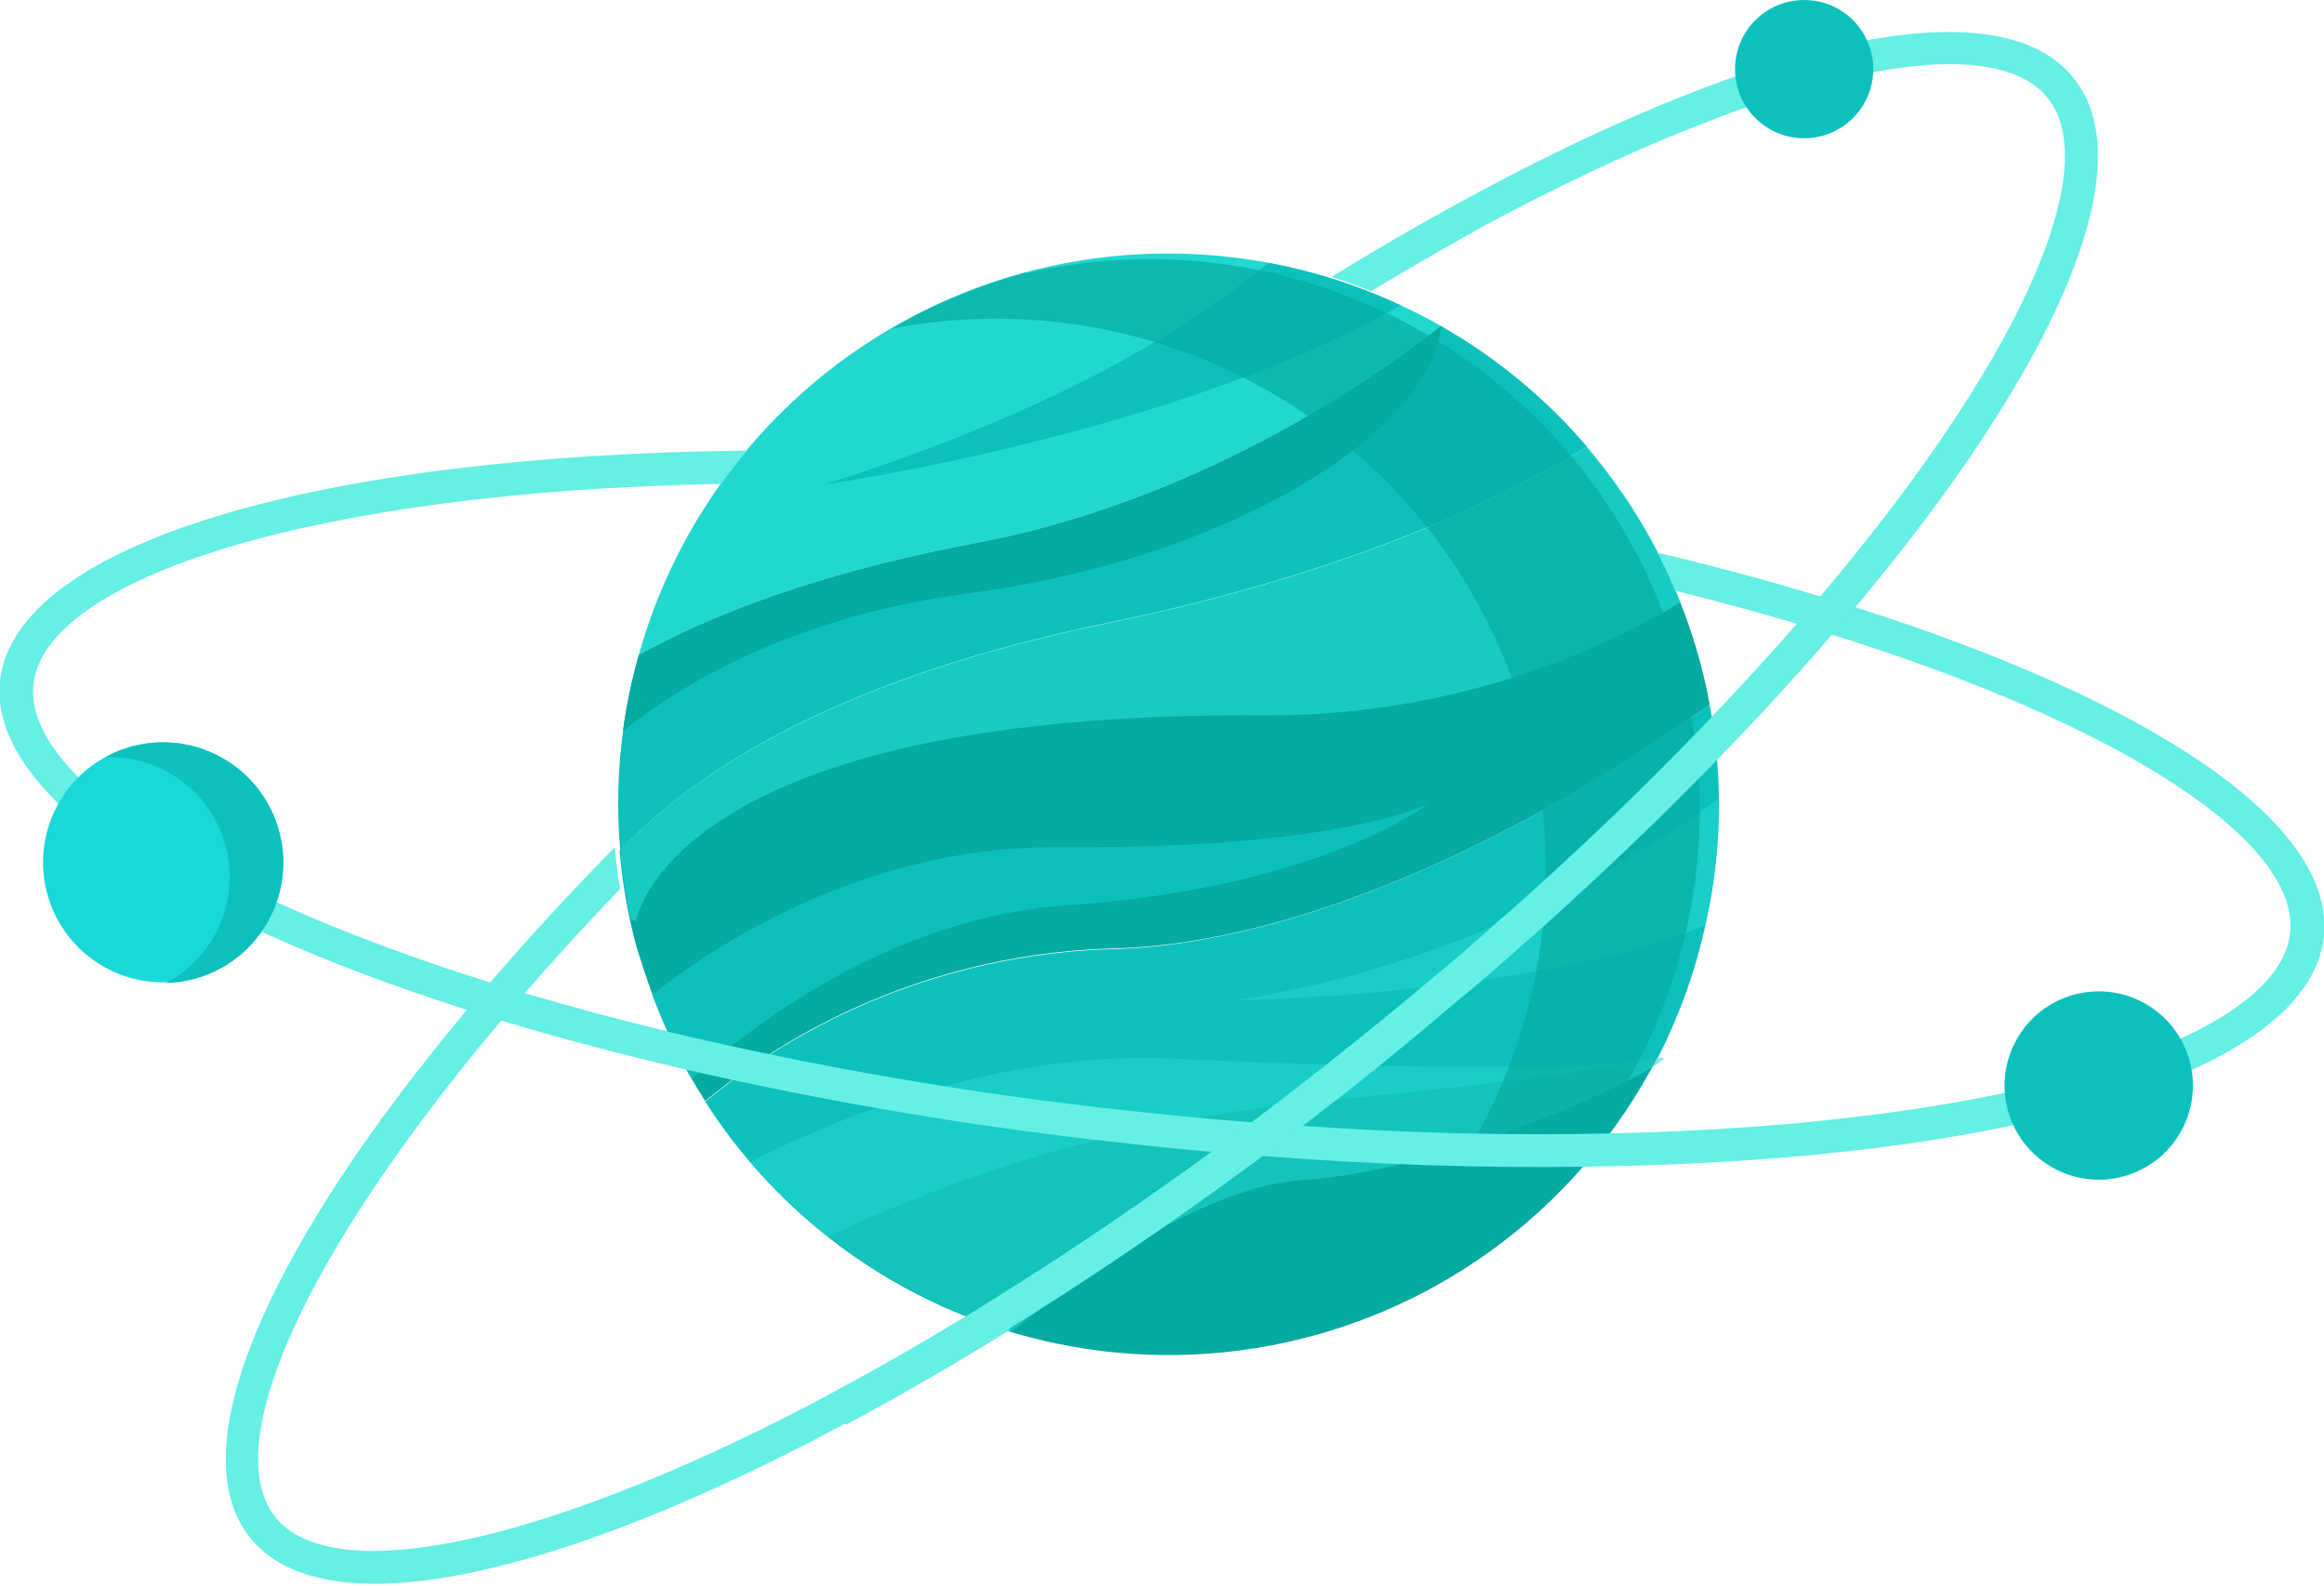
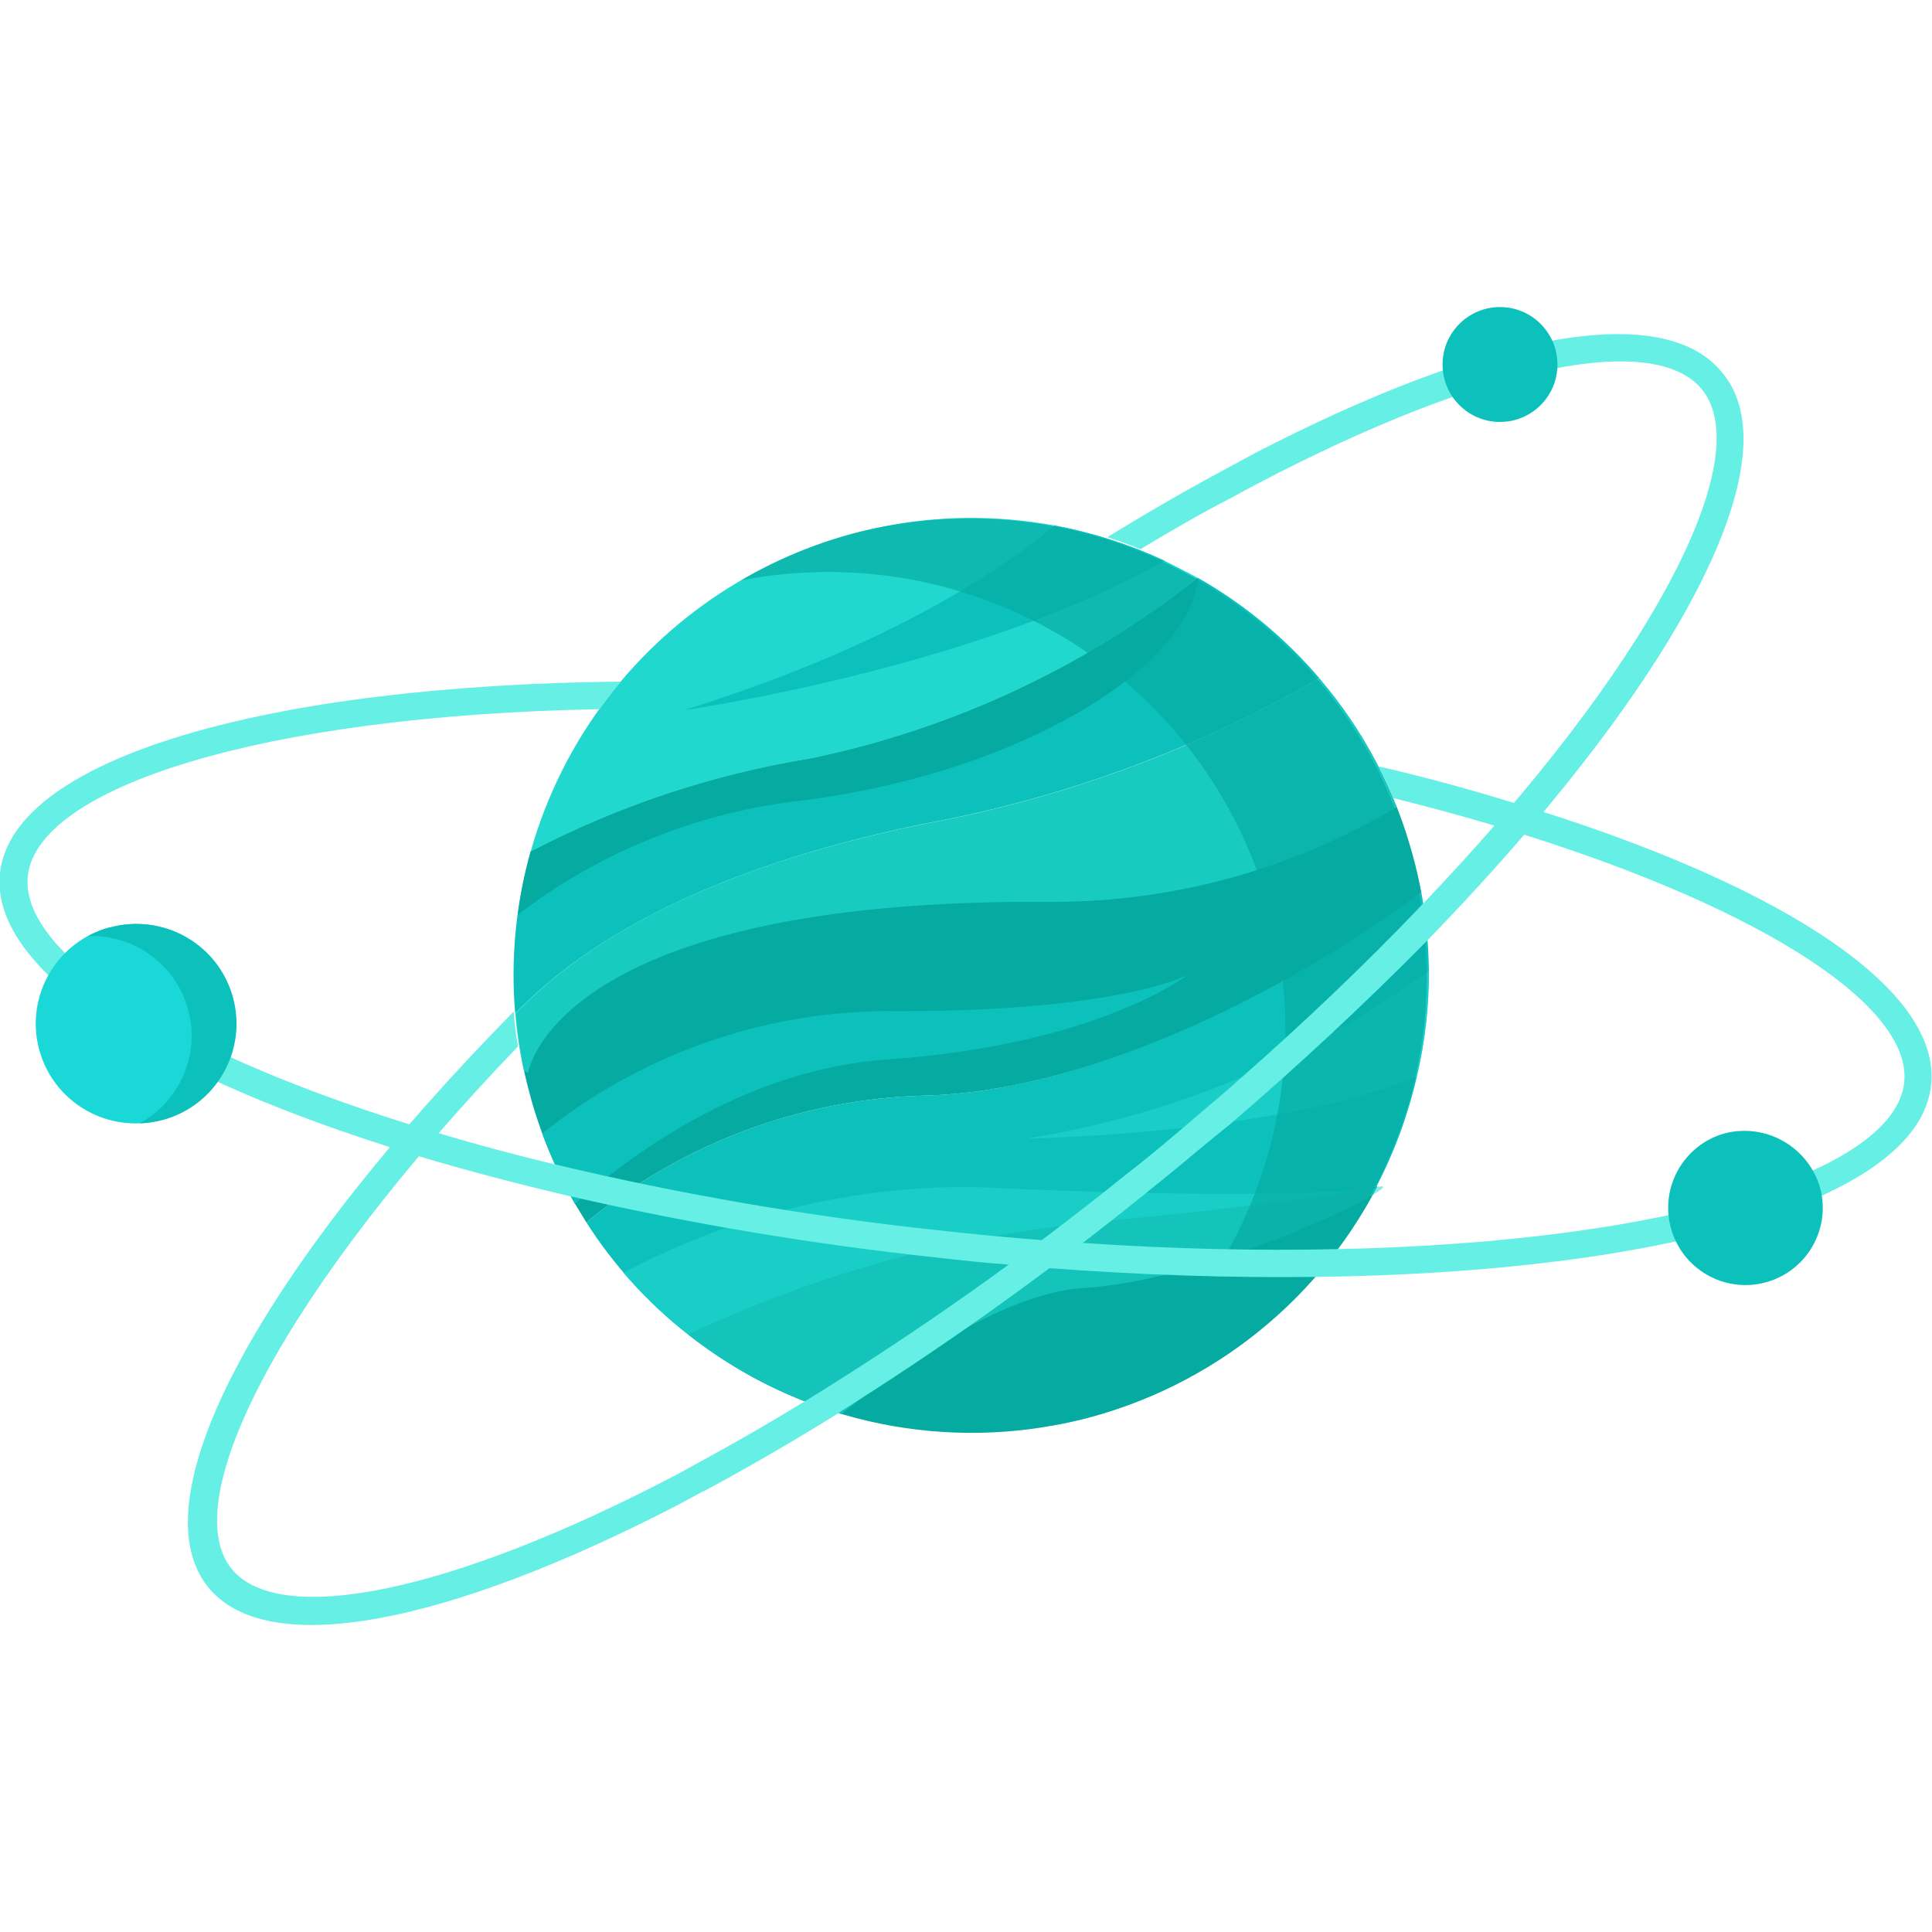
- <svg xmlns="http://www.w3.org/2000/svg" viewBox="0 0 146.59 100">
+ <svg xmlns="http://www.w3.org/2000/svg" id="green_planet" data-name="Green Planet with Rings" viewBox="0 0 75 75">
  <defs>
    <style>.cls-1{fill:#1ad8d8;}.cls-2{fill:#0cc1bc;}.cls-3,.cls-7{fill:#05aaa1;}.cls-4,.cls-5,.cls-6{fill:#21d8cf;}.cls-5{opacity:0.54;}.cls-6{opacity:0.7;}.cls-7{opacity:0.67;}.cls-8{fill:#65efe5;}</style>
  </defs>
-   <g id="Layer_2" data-name="Layer 2">
-     <g id="Layer_1-2" data-name="Layer 1">
-       <path class="cls-1" d="M104.51,66.72l-.34.63c-2.94,1.79-13.81,6.56-22,7.08-5.83.38-13.09,5.29-18.38,9.57A34.92,34.92,0,0,1,47.32,73.27c6-3,15.9-7,26.65-6.5C91.23,67.57,101.35,67.36,104.51,66.72Z" />
-       <path class="cls-2" d="M107.84,44.45a34.22,34.22,0,0,1-.29,14,34.77,34.77,0,0,1-3,8.31c-5.16,1-12,1.8-21.31,2.68A93.77,93.77,0,0,0,52.2,78a34.54,34.54,0,0,1-7.72-8.52,42.37,42.37,0,0,1,25.7-9.62C82.47,59.54,97.11,52.18,107.84,44.45Z" />
-       <path class="cls-3" d="M107.23,41.73c.24.91.45,1.81.61,2.72C97.11,52.18,82.47,59.54,70.18,59.82a42.37,42.37,0,0,0-25.7,9.62c-.29-.45-.57-.92-.85-1.39a35.4,35.4,0,0,1-2.48-5.32c-.36-1-.69-2-1-3a35,35,0,0,1-1.07-6.07h0c5.14-5.37,14.27-10.93,30.78-14.34,13.83-2.86,23.5-7,30.21-11.1A34.49,34.49,0,0,1,107.23,41.73Z" />
-       <path class="cls-2" d="M69.9,39.28c13.83-2.86,23.5-7,30.21-11.1a34.78,34.78,0,0,0-9.22-7.62C83.12,26.64,72.6,32.18,61.58,34.25c-9.91,1.86-16.7,4.52-21.29,7.07a34.41,34.41,0,0,0-1.17,12.3C44.26,48.25,53.39,42.69,69.9,39.28Z" />
-       <path class="cls-4" d="M90.89,20.56C83.12,26.64,72.6,32.18,61.58,34.25c-9.91,1.86-16.7,4.52-21.29,7.07A34.65,34.65,0,0,1,88.36,19.26C89.22,19.66,90.07,20.09,90.89,20.56Z" />
-       <path class="cls-3" d="M52.2,78a34.71,34.71,0,0,0,52.31-11.24c-5.16,1-12,1.8-21.31,2.68A93.77,93.77,0,0,0,52.2,78Z" />
-       <path class="cls-5" d="M104.17,67.35c-2.94,1.79-13.81,6.56-22,7.08-5.83.38-13.09,5.29-18.38,9.57A34.92,34.92,0,0,1,47.32,73.27c6-3,15.9-7,26.65-6.5,17.26.8,27.38.59,30.54,0C105.21,66.57,105,66.84,104.17,67.35Z" />
-       <path class="cls-6" d="M100.11,28.18c-6.71,4.11-16.38,8.24-30.21,11.1-16.51,3.41-25.64,9-30.78,14.34h0a34,34,0,0,0,.65,4.31l.34.19s2-13.3,39.78-13A50.92,50.92,0,0,0,106,38,34.45,34.45,0,0,0,100.11,28.18Z" />
-       <path class="cls-2" d="M90.09,50.69S83.38,56,67.27,57.1c-10.3.71-18.82,6.71-23.64,10.95a35.4,35.4,0,0,1-2.48-5.32c5-3.91,14.18-9.39,25.72-9.3C84.76,53.57,90.09,50.69,90.09,50.69Z" />
-       <path class="cls-5" d="M108.42,50.36a34.25,34.25,0,0,1-.87,8C96.91,62.8,77.93,63.1,77.93,63.1A70.47,70.47,0,0,0,108.42,50.36Z" />
-       <path class="cls-2" d="M88.36,19.26C73.89,27.47,51.89,30.58,51.89,30.58,66.52,26,75.18,20.6,80,16.58A34.49,34.49,0,0,1,88.36,19.26Z" />
-       <path class="cls-3" d="M90.89,20.56C83.12,26.64,72.6,32.18,61.58,34.25c-9.91,1.86-16.7,4.52-21.29,7.07a34.91,34.91,0,0,0-1,4.8c3.57-2.87,10.59-7.21,21.69-8.68C78.09,35.18,90.43,26.92,90.89,20.56Z" />
-       <path class="cls-7" d="M64.73,17.19a35.2,35.2,0,0,0-8.5,3.54A34.7,34.7,0,0,1,80.28,84.78c.8-.15,1.61-.33,2.41-.54a34.71,34.71,0,0,0-18-67Z" />
-       <path class="cls-8" d="M117,38.29c-.71-.22-1.42-.45-2.15-.66q-4.89-1.49-10.3-2.77c.41.78.78,1.58,1.12,2.4,2.68.67,5.25,1.36,7.7,2.09.73.21,1.46.44,2.17.67,18.63,5.82,29.54,13.17,28.91,18.84-.73,6.64-17.43,12.09-43,12.63-6,.13-12.45,0-19.32-.48-1-.06-2.08-.13-3.14-.22-2.56-.2-5.18-.45-7.84-.74a233.64,233.64,0,0,1-29.1-5C39,64.3,36,63.5,33.2,62.67c-.74-.23-1.47-.44-2.18-.67C12.39,56.18,1.49,48.82,2.11,43.16,2.85,36.48,19.72,31,45.49,30.52c.52-.73,1.06-1.43,1.63-2.1C20.38,28.69,1,34.17,0,42.93-.76,50.11,11,57.82,29.56,63.73l2.16.67c3.64,1.1,7.52,2.12,11.59,3.07A239.15,239.15,0,0,0,71,72.11c1.87.21,3.73.4,5.56.55,1,.1,2.1.18,3.14.26,7,.54,13.8.76,20.13.67,26.58-.31,45.79-5.78,46.75-14.5C147.35,51.91,135.62,44.2,117,38.29ZM42.1,65.05C39,64.3,36,63.5,33.2,62.67c-.51.57-1,1.15-1.48,1.73,3.64,1.1,7.52,2.12,11.59,3.07C42.88,66.69,42.47,65.89,42.1,65.05Z" />
-       <path class="cls-8" d="M95.22,11.09c-.65.35-1.32.69-2,1.06q-4.5,2.4-9.24,5.32c.84.26,1.68.56,2.49.9q3.55-2.13,6.92-4c.67-.37,1.35-.72,2-1.07,17.29-9,30.21-11.57,33.77-7.12,4.17,5.22-3.78,20.88-21.47,39.33-4.13,4.32-8.8,8.8-14,13.32-.77.69-1.56,1.38-2.38,2.06-2,1.68-4,3.35-6.07,5a234.29,234.29,0,0,1-24.1,17q-4.11,2.5-8,4.6l-2,1.08c-17.29,9-30.2,11.56-33.77,7.12-4.2-5.25,3.86-21,21.74-39.62-.15-.88-.26-1.75-.33-2.64-18.72,19.11-28.54,36.68-23,43.56,4.51,5.63,18.26,2.79,35.58-6.17l2-1.06c3.35-1.79,6.82-3.81,10.37-6A238.23,238.23,0,0,0,86.57,67.58C88,66.41,89.48,65.22,90.89,64c.81-.67,1.61-1.35,2.4-2,5.36-4.6,10.29-9.22,14.71-13.76,18.57-19,28.3-36.47,22.8-43.32C126.29-.71,112.54,2.13,95.22,11.09ZM61.17,83q-4.11,2.5-8,4.6c0,.77.12,1.52.18,2.27,3.35-1.79,6.82-3.81,10.37-6A26.46,26.46,0,0,1,61.17,83Z" />
-       <path class="cls-1" d="M17.6,52.44a7.57,7.57,0,1,1-9.28-5.36A7.57,7.57,0,0,1,17.6,52.44Z" />
-       <path class="cls-2" d="M8.32,47.08a7.79,7.79,0,0,0-1.66.67A7.57,7.57,0,0,1,10.47,62a7.2,7.2,0,0,0,1.77-.25A7.57,7.57,0,1,0,8.32,47.08Z" />
-       <path class="cls-2" d="M138.12,66.93a5.94,5.94,0,1,1-7.28-4.2A5.94,5.94,0,0,1,138.12,66.93Z" />
-       <circle class="cls-2" cx="113.8" cy="4.36" r="4.36" />
-     </g>
-   </g>
+   <path class="cls-1" d="M53.47,46.05c-.06.11-.12.22-.17.33-1.5.91-7.07,3.35-11.23,3.62-3,.19-6.7,2.71-9.41,4.89a17.9,17.9,0,0,1-8.45-5.48,28.2,28.2,0,0,1,13.64-3.33C46.67,46.49,51.85,46.38,53.47,46.05Z" />
+   <path class="cls-2" d="M55.18,34.66a18.28,18.28,0,0,1,.29,3A17.55,17.55,0,0,1,55,41.8a18,18,0,0,1-1.56,4.25c-2.64.5-6.15.92-10.9,1.38A48,48,0,0,0,26.71,51.8a17.46,17.46,0,0,1-3.95-4.35A21.55,21.55,0,0,1,35.9,42.53C42.19,42.38,49.68,38.61,55.18,34.66Z" />
+   <path class="cls-3" d="M54.86,33.27c.13.46.23.93.32,1.39-5.5,4-13,7.72-19.28,7.87a21.55,21.55,0,0,0-13.14,4.92l-.44-.72A18.31,18.31,0,0,1,21.05,44c-.18-.5-.35-1-.49-1.55a16.79,16.79,0,0,1-.54-3.1h0c2.62-2.75,7.29-5.59,15.74-7.34a48,48,0,0,0,15.46-5.67A17.53,17.53,0,0,1,54.86,33.27Z" />
+   <path class="cls-2" d="M35.76,32a48,48,0,0,0,15.46-5.67,17.69,17.69,0,0,0-4.72-3.9,36.09,36.09,0,0,1-15,7,36,36,0,0,0-10.9,3.62A17.65,17.65,0,0,0,20,39.35C22.64,36.6,27.31,33.76,35.76,32Z" />
+   <path class="cls-4" d="M46.5,22.44a36.09,36.09,0,0,1-15,7,36,36,0,0,0-10.9,3.62A17.8,17.8,0,0,1,40.94,20.4a18,18,0,0,1,4.27,1.37C45.65,22,46.08,22.2,46.5,22.44Z" />
+   <path class="cls-3" d="M26.71,51.8a17.75,17.75,0,0,0,26.76-5.75c-2.64.5-6.15.92-10.9,1.38A48,48,0,0,0,26.71,51.8Z" />
+   <path class="cls-5" d="M53.3,46.38c-1.5.91-7.07,3.35-11.23,3.62-3,.19-6.7,2.71-9.41,4.89a17.9,17.9,0,0,1-8.45-5.48,28.2,28.2,0,0,1,13.64-3.33c8.82.41,14,.3,15.62,0C53.83,46,53.73,46.12,53.3,46.38Z" />
+   <path class="cls-6" d="M51.22,26.34A48,48,0,0,1,35.76,32C27.31,33.76,22.64,36.6,20,39.35h0a16.7,16.7,0,0,0,.33,2.2l.17.1s1-6.8,20.36-6.64a26.07,26.07,0,0,0,13.35-3.67A17.46,17.46,0,0,0,51.22,26.34Z" />
+   <path class="cls-2" d="M46.09,37.85s-3.43,2.71-11.67,3.28c-5.27.37-9.63,3.44-12.1,5.6A18.31,18.31,0,0,1,21.05,44a21.59,21.59,0,0,1,13.16-4.75C43.37,39.33,46.09,37.85,46.09,37.85Z" />
+   <path class="cls-5" d="M55.47,37.69A17.55,17.55,0,0,1,55,41.8c-5.45,2.25-15.16,2.4-15.16,2.4A36,36,0,0,0,55.47,37.69Z" />
+   <path class="cls-2" d="M45.21,21.77c-7.41,4.2-18.66,5.8-18.66,5.8C34,25.24,38.46,22.46,40.94,20.4A18,18,0,0,1,45.21,21.77Z" />
+   <path class="cls-3" d="M46.5,22.44a36.09,36.09,0,0,1-15,7,36,36,0,0,0-10.9,3.62,18.34,18.34,0,0,0-.5,2.45A22.15,22.15,0,0,1,31.2,31.07C40,29.92,46.27,25.69,46.5,22.44Z" />
+   <path class="cls-7" d="M33.12,20.71a17.69,17.69,0,0,0-4.35,1.82A17.75,17.75,0,0,1,41.07,55.3c.41-.08.83-.17,1.24-.28a17.76,17.76,0,0,0-9.19-34.31Z" />
+   <path class="cls-8" d="M59.88,31.51l-1.11-.34c-1.66-.51-3.42-1-5.26-1.42q.32.6.57,1.23c1.37.34,2.69.7,3.94,1.07l1.11.34c9.53,3,15.11,6.74,14.79,9.64-.37,3.4-8.92,6.19-22,6.46-3.06.07-6.37,0-9.88-.24l-1.61-.11c-1.31-.1-2.65-.23-4-.38A118.54,118.54,0,0,1,21.54,45.2c-1.6-.38-3.11-.79-4.55-1.22l-1.12-.34C6.34,40.66.76,36.9,1.08,34c.38-3.42,9-6.22,22.19-6.47.27-.37.55-.73.84-1.07C10.42,26.6.51,29.4,0,33.88c-.41,3.67,5.6,7.62,15.1,10.64l1.11.35c1.86.56,3.85,1.08,5.93,1.57a122.26,122.26,0,0,0,14.15,2.37c.95.11,1.91.21,2.84.28.54.06,1.08.1,1.61.14,3.6.27,7.06.38,10.3.34,13.6-.16,23.43-3,23.92-7.42C75.39,38.48,69.39,34.53,59.88,31.51ZM21.54,45.2c-1.6-.38-3.11-.79-4.55-1.22-.26.29-.51.59-.76.89,1.86.56,3.85,1.08,5.93,1.57C21.94,46,21.73,45.63,21.54,45.2Z" />
+   <path class="cls-8" d="M48.72,17.59l-1,.54q-2.3,1.23-4.73,2.72c.43.14.86.3,1.28.47,1.21-.73,2.39-1.41,3.54-2,.34-.19.68-.37,1-.54,8.84-4.64,15.45-5.93,17.27-3.65,2.14,2.67-1.93,10.68-11,20.12C53,37.43,50.6,39.72,48,42c-.39.35-.8.7-1.22,1.05-1,.86-2,1.72-3.1,2.57a119.28,119.28,0,0,1-12.34,8.72c-1.4.86-2.76,1.64-4.08,2.36l-1,.55c-8.84,4.63-15.45,5.92-17.28,3.64-2.14-2.68,2-10.76,11.13-20.27a12.14,12.14,0,0,1-.17-1.35C10.28,49.09,5.26,58.08,8.07,61.6c2.31,2.88,9.35,1.42,18.21-3.16l1-.54q2.58-1.38,5.31-3.08a121.81,121.81,0,0,0,11.68-8.33c.75-.6,1.49-1.2,2.21-1.81.42-.34.83-.69,1.23-1,2.74-2.35,5.27-4.72,7.53-7,9.5-9.73,14.47-18.66,11.66-22.16C64.61,11.55,57.58,13,48.72,17.59ZM31.29,54.38c-1.4.86-2.76,1.64-4.08,2.36l.09,1.16q2.58-1.38,5.31-3.08C32.17,54.69,31.73,54.55,31.29,54.38Z" />
+   <path class="cls-1" d="M9,38.75A3.87,3.87,0,1,1,4.26,36,3.86,3.86,0,0,1,9,38.75Z" />
+   <path class="cls-2" d="M4.26,36a3.77,3.77,0,0,0-.85.34,3.87,3.87,0,0,1,2,7.27,4,4,0,0,0,.9-.13,3.87,3.87,0,0,0-2-7.48Z" />
+   <path class="cls-2" d="M70.67,46.16A3,3,0,1,1,66.94,44,3.06,3.06,0,0,1,70.67,46.16Z" />
+   <circle class="cls-2" cx="58.23" cy="14.15" r="2.23" />
</svg>
